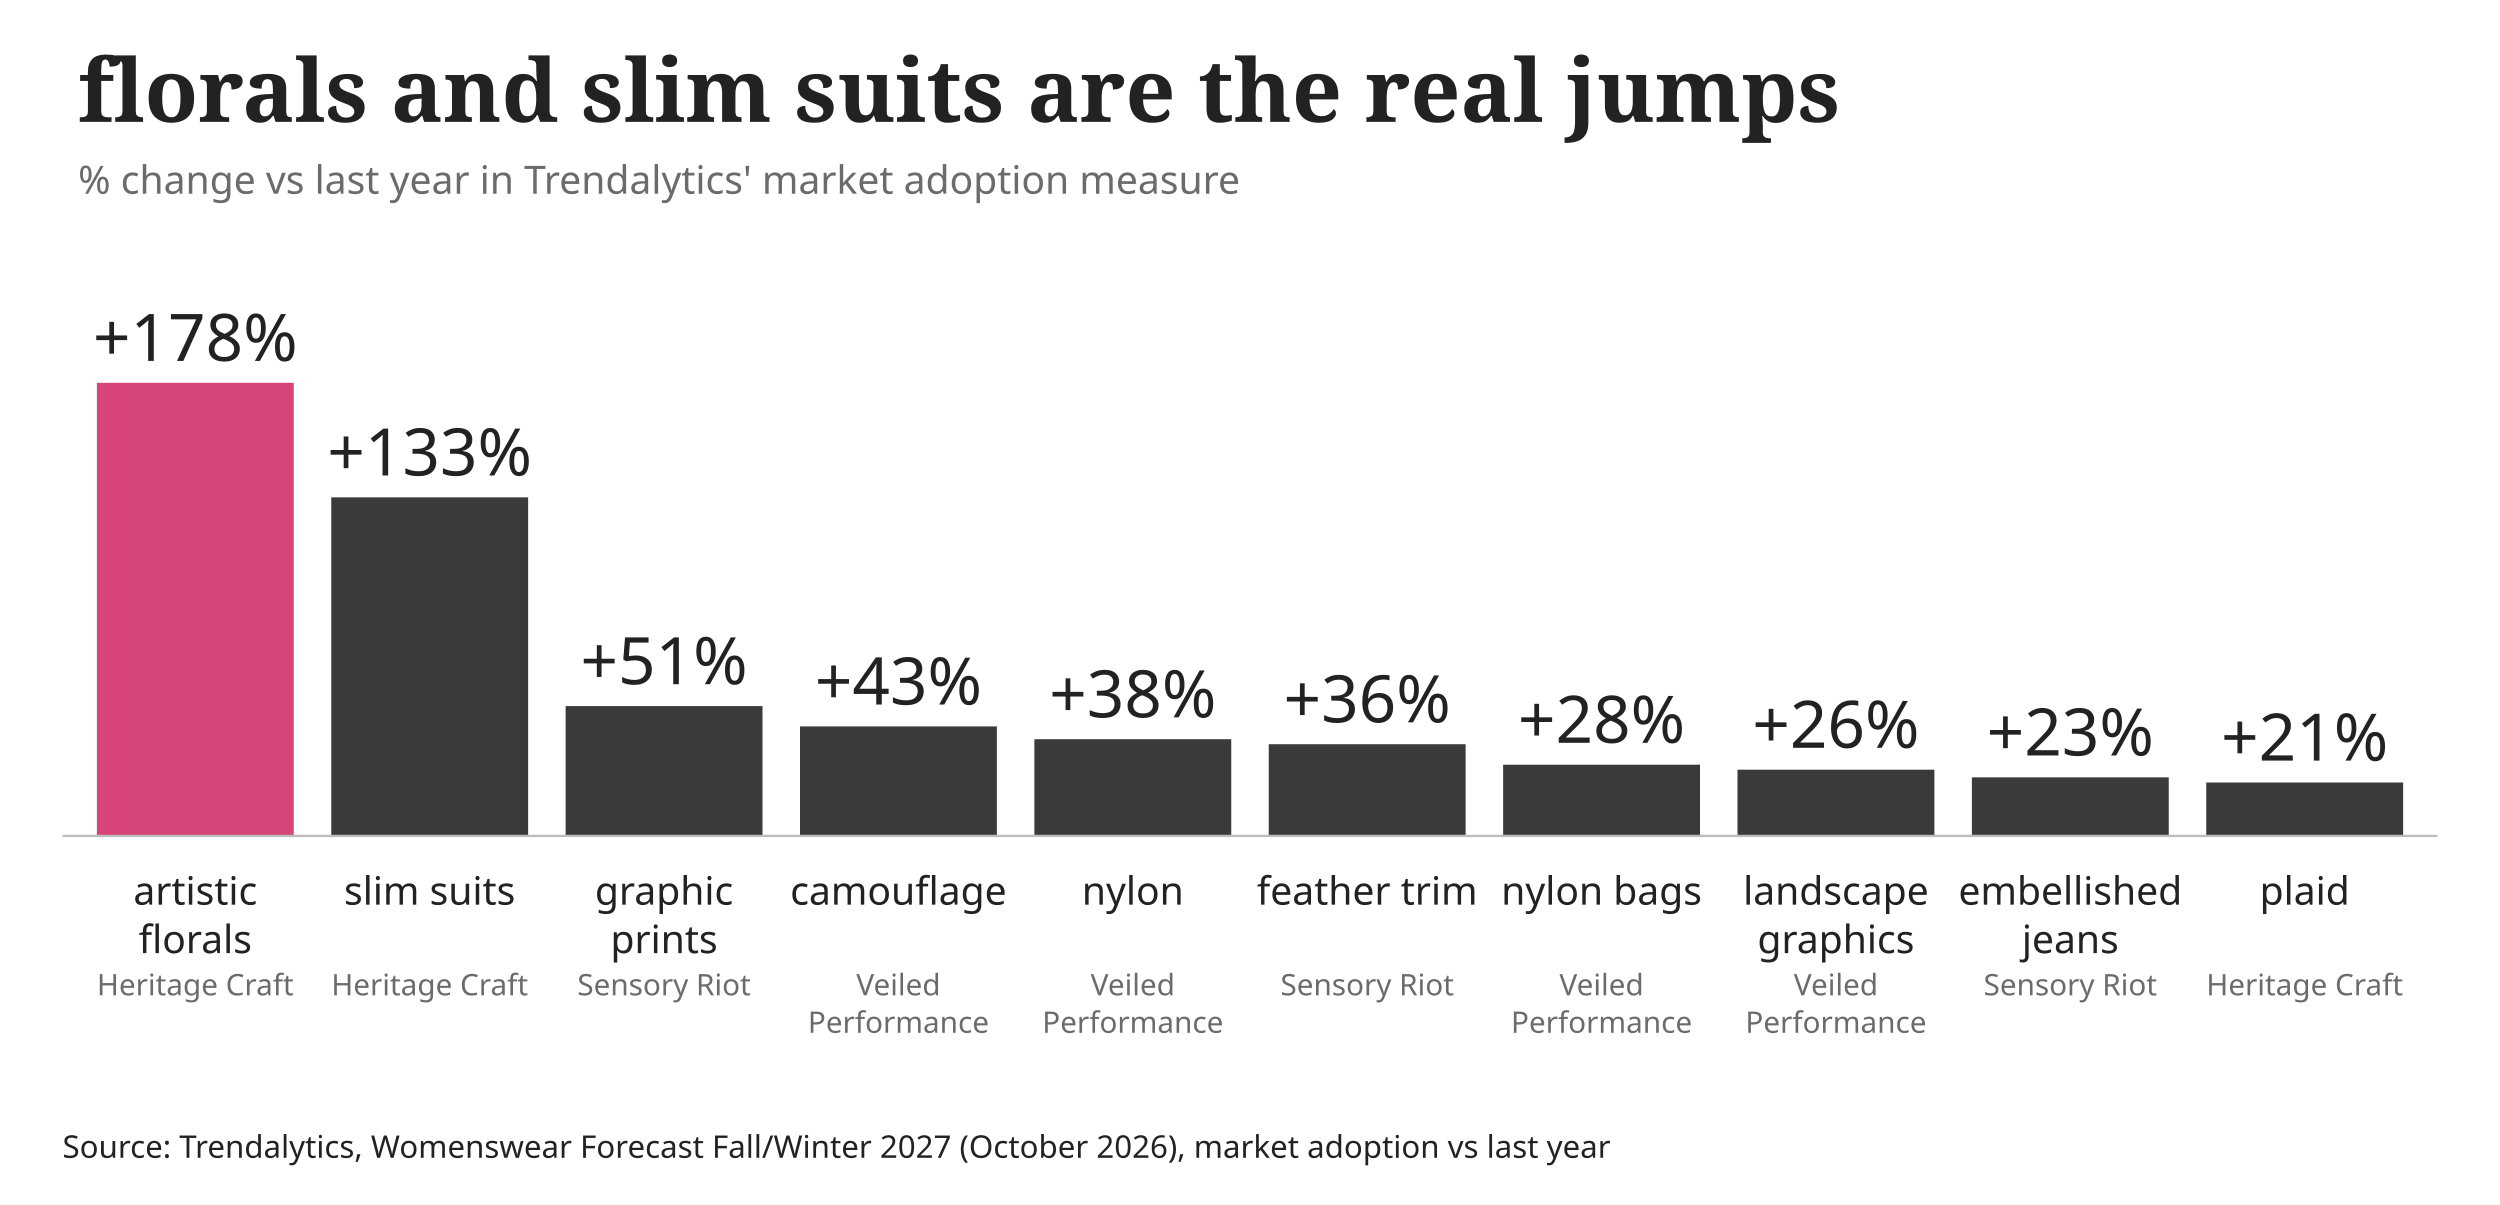
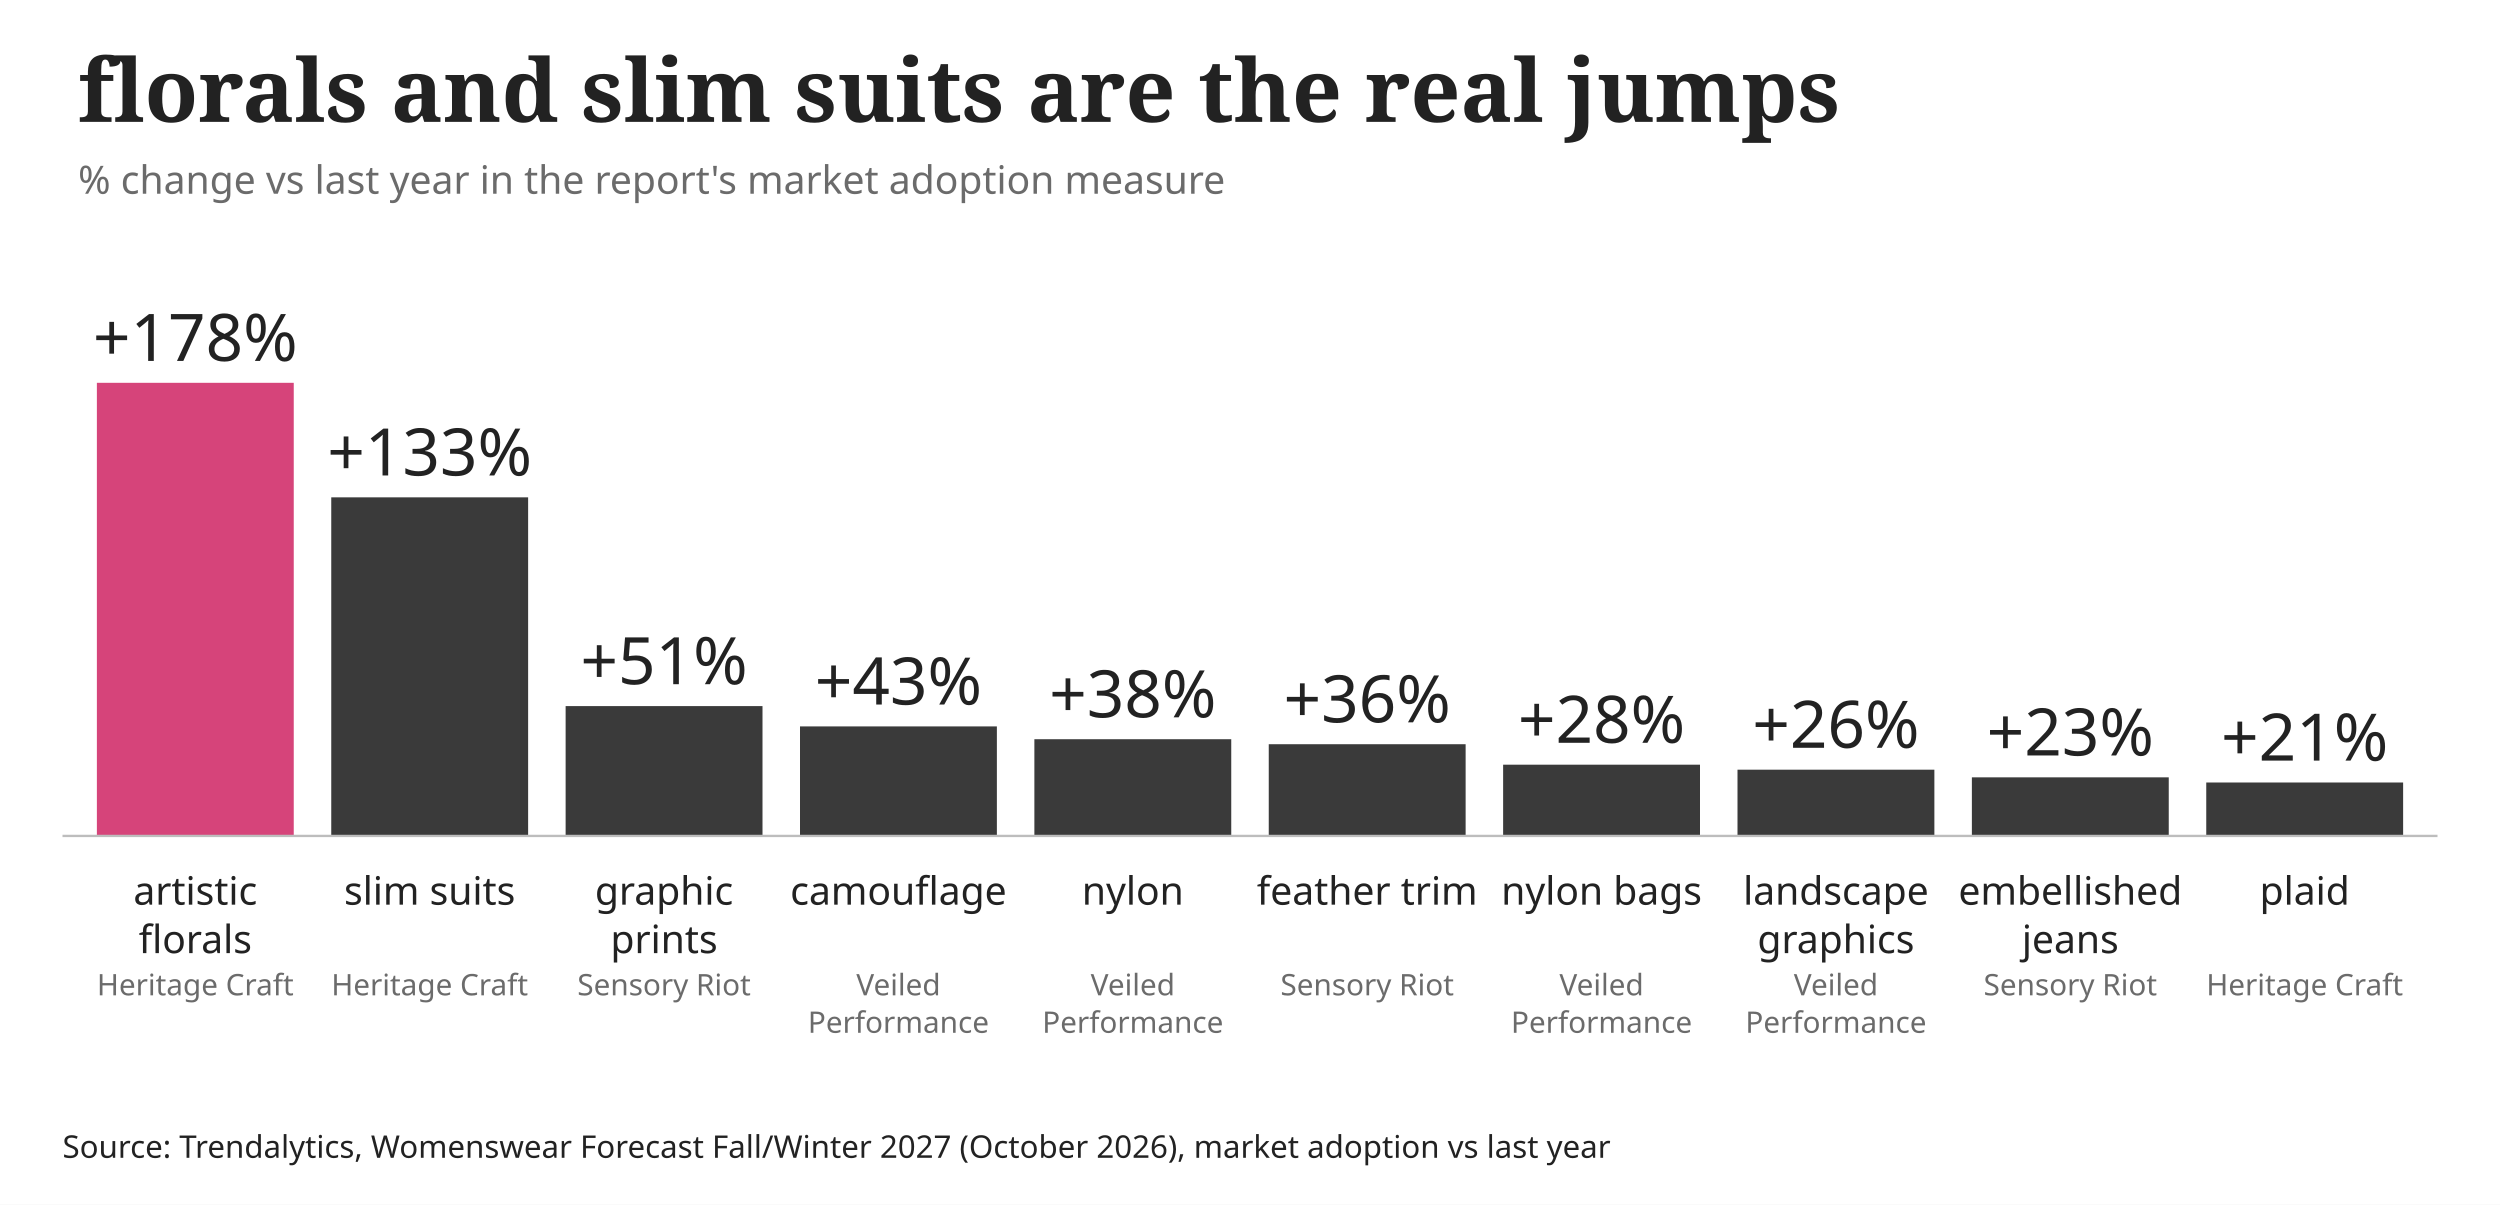
<svg xmlns="http://www.w3.org/2000/svg" viewBox="0 0 1600 771" width="1600" height="771">
  <rect width="1600" height="771" fill="#FFFFFF" />
  <text x="50" y="78" font-family="'Playfair Display', Georgia, serif" font-weight="700" font-size="56" fill="#222222">florals and slim suits are the real jumps</text>
-   <text x="50" y="124" font-family="'Century Gothic', 'Questrial', 'Avenir', sans-serif" font-size="25" fill="#6B6B6B">% change vs last year in Trendalytics' market adoption measure</text>
+   <text x="50" y="124" font-family="'Century Gothic', 'Questrial', 'Avenir', sans-serif" font-size="25" fill="#6B6B6B">% change vs last year in the report's market adoption measure</text>
  <rect x="62.0" y="245.0" width="126.0" height="290.0" fill="#D6447A" />
  <text x="125.0" y="231.0" text-anchor="middle" font-family="'Century Gothic', 'Questrial', 'Avenir', sans-serif" font-size="42" fill="#222222">+178%</text>
  <text x="125.0" y="579" text-anchor="middle" font-family="'Century Gothic', 'Questrial', 'Avenir', sans-serif" font-size="25" fill="#222222">artistic</text>
  <text x="125.0" y="610" text-anchor="middle" font-family="'Century Gothic', 'Questrial', 'Avenir', sans-serif" font-size="25" fill="#222222">florals</text>
  <text x="125.0" y="637" text-anchor="middle" font-family="'Century Gothic', 'Questrial', 'Avenir', sans-serif" font-size="19" fill="#6B6B6B">Heritage Craft</text>
  <rect x="212.0" y="318.3" width="126.0" height="216.7" fill="#3A3A3A" />
  <text x="275.0" y="304.3" text-anchor="middle" font-family="'Century Gothic', 'Questrial', 'Avenir', sans-serif" font-size="42" fill="#222222">+133%</text>
  <text x="275.0" y="579" text-anchor="middle" font-family="'Century Gothic', 'Questrial', 'Avenir', sans-serif" font-size="25" fill="#222222">slim suits</text>
  <text x="275.0" y="637" text-anchor="middle" font-family="'Century Gothic', 'Questrial', 'Avenir', sans-serif" font-size="19" fill="#6B6B6B">Heritage Craft</text>
  <rect x="362.0" y="451.9" width="126.0" height="83.1" fill="#3A3A3A" />
  <text x="425.0" y="437.9" text-anchor="middle" font-family="'Century Gothic', 'Questrial', 'Avenir', sans-serif" font-size="42" fill="#222222">+51%</text>
  <text x="425.0" y="579" text-anchor="middle" font-family="'Century Gothic', 'Questrial', 'Avenir', sans-serif" font-size="25" fill="#222222">graphic</text>
  <text x="425.0" y="610" text-anchor="middle" font-family="'Century Gothic', 'Questrial', 'Avenir', sans-serif" font-size="25" fill="#222222">prints</text>
  <text x="425.0" y="637" text-anchor="middle" font-family="'Century Gothic', 'Questrial', 'Avenir', sans-serif" font-size="19" fill="#6B6B6B">Sensory Riot</text>
  <rect x="512.0" y="464.9" width="126.0" height="70.1" fill="#3A3A3A" />
  <text x="575.0" y="450.9" text-anchor="middle" font-family="'Century Gothic', 'Questrial', 'Avenir', sans-serif" font-size="42" fill="#222222">+43%</text>
  <text x="575.0" y="579" text-anchor="middle" font-family="'Century Gothic', 'Questrial', 'Avenir', sans-serif" font-size="25" fill="#222222">camouflage</text>
  <text x="575.0" y="637" text-anchor="middle" font-family="'Century Gothic', 'Questrial', 'Avenir', sans-serif" font-size="19" fill="#6B6B6B">Veiled</text>
  <text x="575.0" y="661" text-anchor="middle" font-family="'Century Gothic', 'Questrial', 'Avenir', sans-serif" font-size="19" fill="#6B6B6B">Performance</text>
  <rect x="662.0" y="473.1" width="126.0" height="61.9" fill="#3A3A3A" />
  <text x="725.0" y="459.1" text-anchor="middle" font-family="'Century Gothic', 'Questrial', 'Avenir', sans-serif" font-size="42" fill="#222222">+38%</text>
  <text x="725.0" y="579" text-anchor="middle" font-family="'Century Gothic', 'Questrial', 'Avenir', sans-serif" font-size="25" fill="#222222">nylon</text>
  <text x="725.0" y="637" text-anchor="middle" font-family="'Century Gothic', 'Questrial', 'Avenir', sans-serif" font-size="19" fill="#6B6B6B">Veiled</text>
  <text x="725.0" y="661" text-anchor="middle" font-family="'Century Gothic', 'Questrial', 'Avenir', sans-serif" font-size="19" fill="#6B6B6B">Performance</text>
  <rect x="812.0" y="476.3" width="126.0" height="58.7" fill="#3A3A3A" />
  <text x="875.0" y="462.3" text-anchor="middle" font-family="'Century Gothic', 'Questrial', 'Avenir', sans-serif" font-size="42" fill="#222222">+36%</text>
  <text x="875.0" y="579" text-anchor="middle" font-family="'Century Gothic', 'Questrial', 'Avenir', sans-serif" font-size="25" fill="#222222">feather trim</text>
  <text x="875.0" y="637" text-anchor="middle" font-family="'Century Gothic', 'Questrial', 'Avenir', sans-serif" font-size="19" fill="#6B6B6B">Sensory Riot</text>
  <rect x="962.0" y="489.4" width="126.0" height="45.6" fill="#3A3A3A" />
  <text x="1025.0" y="475.4" text-anchor="middle" font-family="'Century Gothic', 'Questrial', 'Avenir', sans-serif" font-size="42" fill="#222222">+28%</text>
  <text x="1025.0" y="579" text-anchor="middle" font-family="'Century Gothic', 'Questrial', 'Avenir', sans-serif" font-size="25" fill="#222222">nylon bags</text>
  <text x="1025.0" y="637" text-anchor="middle" font-family="'Century Gothic', 'Questrial', 'Avenir', sans-serif" font-size="19" fill="#6B6B6B">Veiled</text>
  <text x="1025.0" y="661" text-anchor="middle" font-family="'Century Gothic', 'Questrial', 'Avenir', sans-serif" font-size="19" fill="#6B6B6B">Performance</text>
  <rect x="1112.0" y="492.6" width="126.0" height="42.4" fill="#3A3A3A" />
  <text x="1175.0" y="478.6" text-anchor="middle" font-family="'Century Gothic', 'Questrial', 'Avenir', sans-serif" font-size="42" fill="#222222">+26%</text>
  <text x="1175.0" y="579" text-anchor="middle" font-family="'Century Gothic', 'Questrial', 'Avenir', sans-serif" font-size="25" fill="#222222">landscape</text>
  <text x="1175.0" y="610" text-anchor="middle" font-family="'Century Gothic', 'Questrial', 'Avenir', sans-serif" font-size="25" fill="#222222">graphics</text>
  <text x="1175.0" y="637" text-anchor="middle" font-family="'Century Gothic', 'Questrial', 'Avenir', sans-serif" font-size="19" fill="#6B6B6B">Veiled</text>
  <text x="1175.0" y="661" text-anchor="middle" font-family="'Century Gothic', 'Questrial', 'Avenir', sans-serif" font-size="19" fill="#6B6B6B">Performance</text>
  <rect x="1262.0" y="497.5" width="126.0" height="37.5" fill="#3A3A3A" />
  <text x="1325.0" y="483.5" text-anchor="middle" font-family="'Century Gothic', 'Questrial', 'Avenir', sans-serif" font-size="42" fill="#222222">+23%</text>
  <text x="1325.0" y="579" text-anchor="middle" font-family="'Century Gothic', 'Questrial', 'Avenir', sans-serif" font-size="25" fill="#222222">embellished</text>
  <text x="1325.0" y="610" text-anchor="middle" font-family="'Century Gothic', 'Questrial', 'Avenir', sans-serif" font-size="25" fill="#222222">jeans</text>
  <text x="1325.0" y="637" text-anchor="middle" font-family="'Century Gothic', 'Questrial', 'Avenir', sans-serif" font-size="19" fill="#6B6B6B">Sensory Riot</text>
  <rect x="1412.0" y="500.8" width="126.0" height="34.2" fill="#3A3A3A" />
  <text x="1475.0" y="486.8" text-anchor="middle" font-family="'Century Gothic', 'Questrial', 'Avenir', sans-serif" font-size="42" fill="#222222">+21%</text>
  <text x="1475.0" y="579" text-anchor="middle" font-family="'Century Gothic', 'Questrial', 'Avenir', sans-serif" font-size="25" fill="#222222">plaid</text>
  <text x="1475.0" y="637" text-anchor="middle" font-family="'Century Gothic', 'Questrial', 'Avenir', sans-serif" font-size="19" fill="#6B6B6B">Heritage Craft</text>
  <line x1="40.0" y1="535" x2="1560.0" y2="535" stroke="#BDBDBD" stroke-width="1.5" />
  <text x="40" y="741" font-family="'Century Gothic', 'Questrial', 'Avenir', sans-serif" font-size="20" fill="#222222">Source: Trendalytics, Womenswear Forecast Fall/Winter 2027 (October 2026), market adoption vs last year</text>
</svg>
